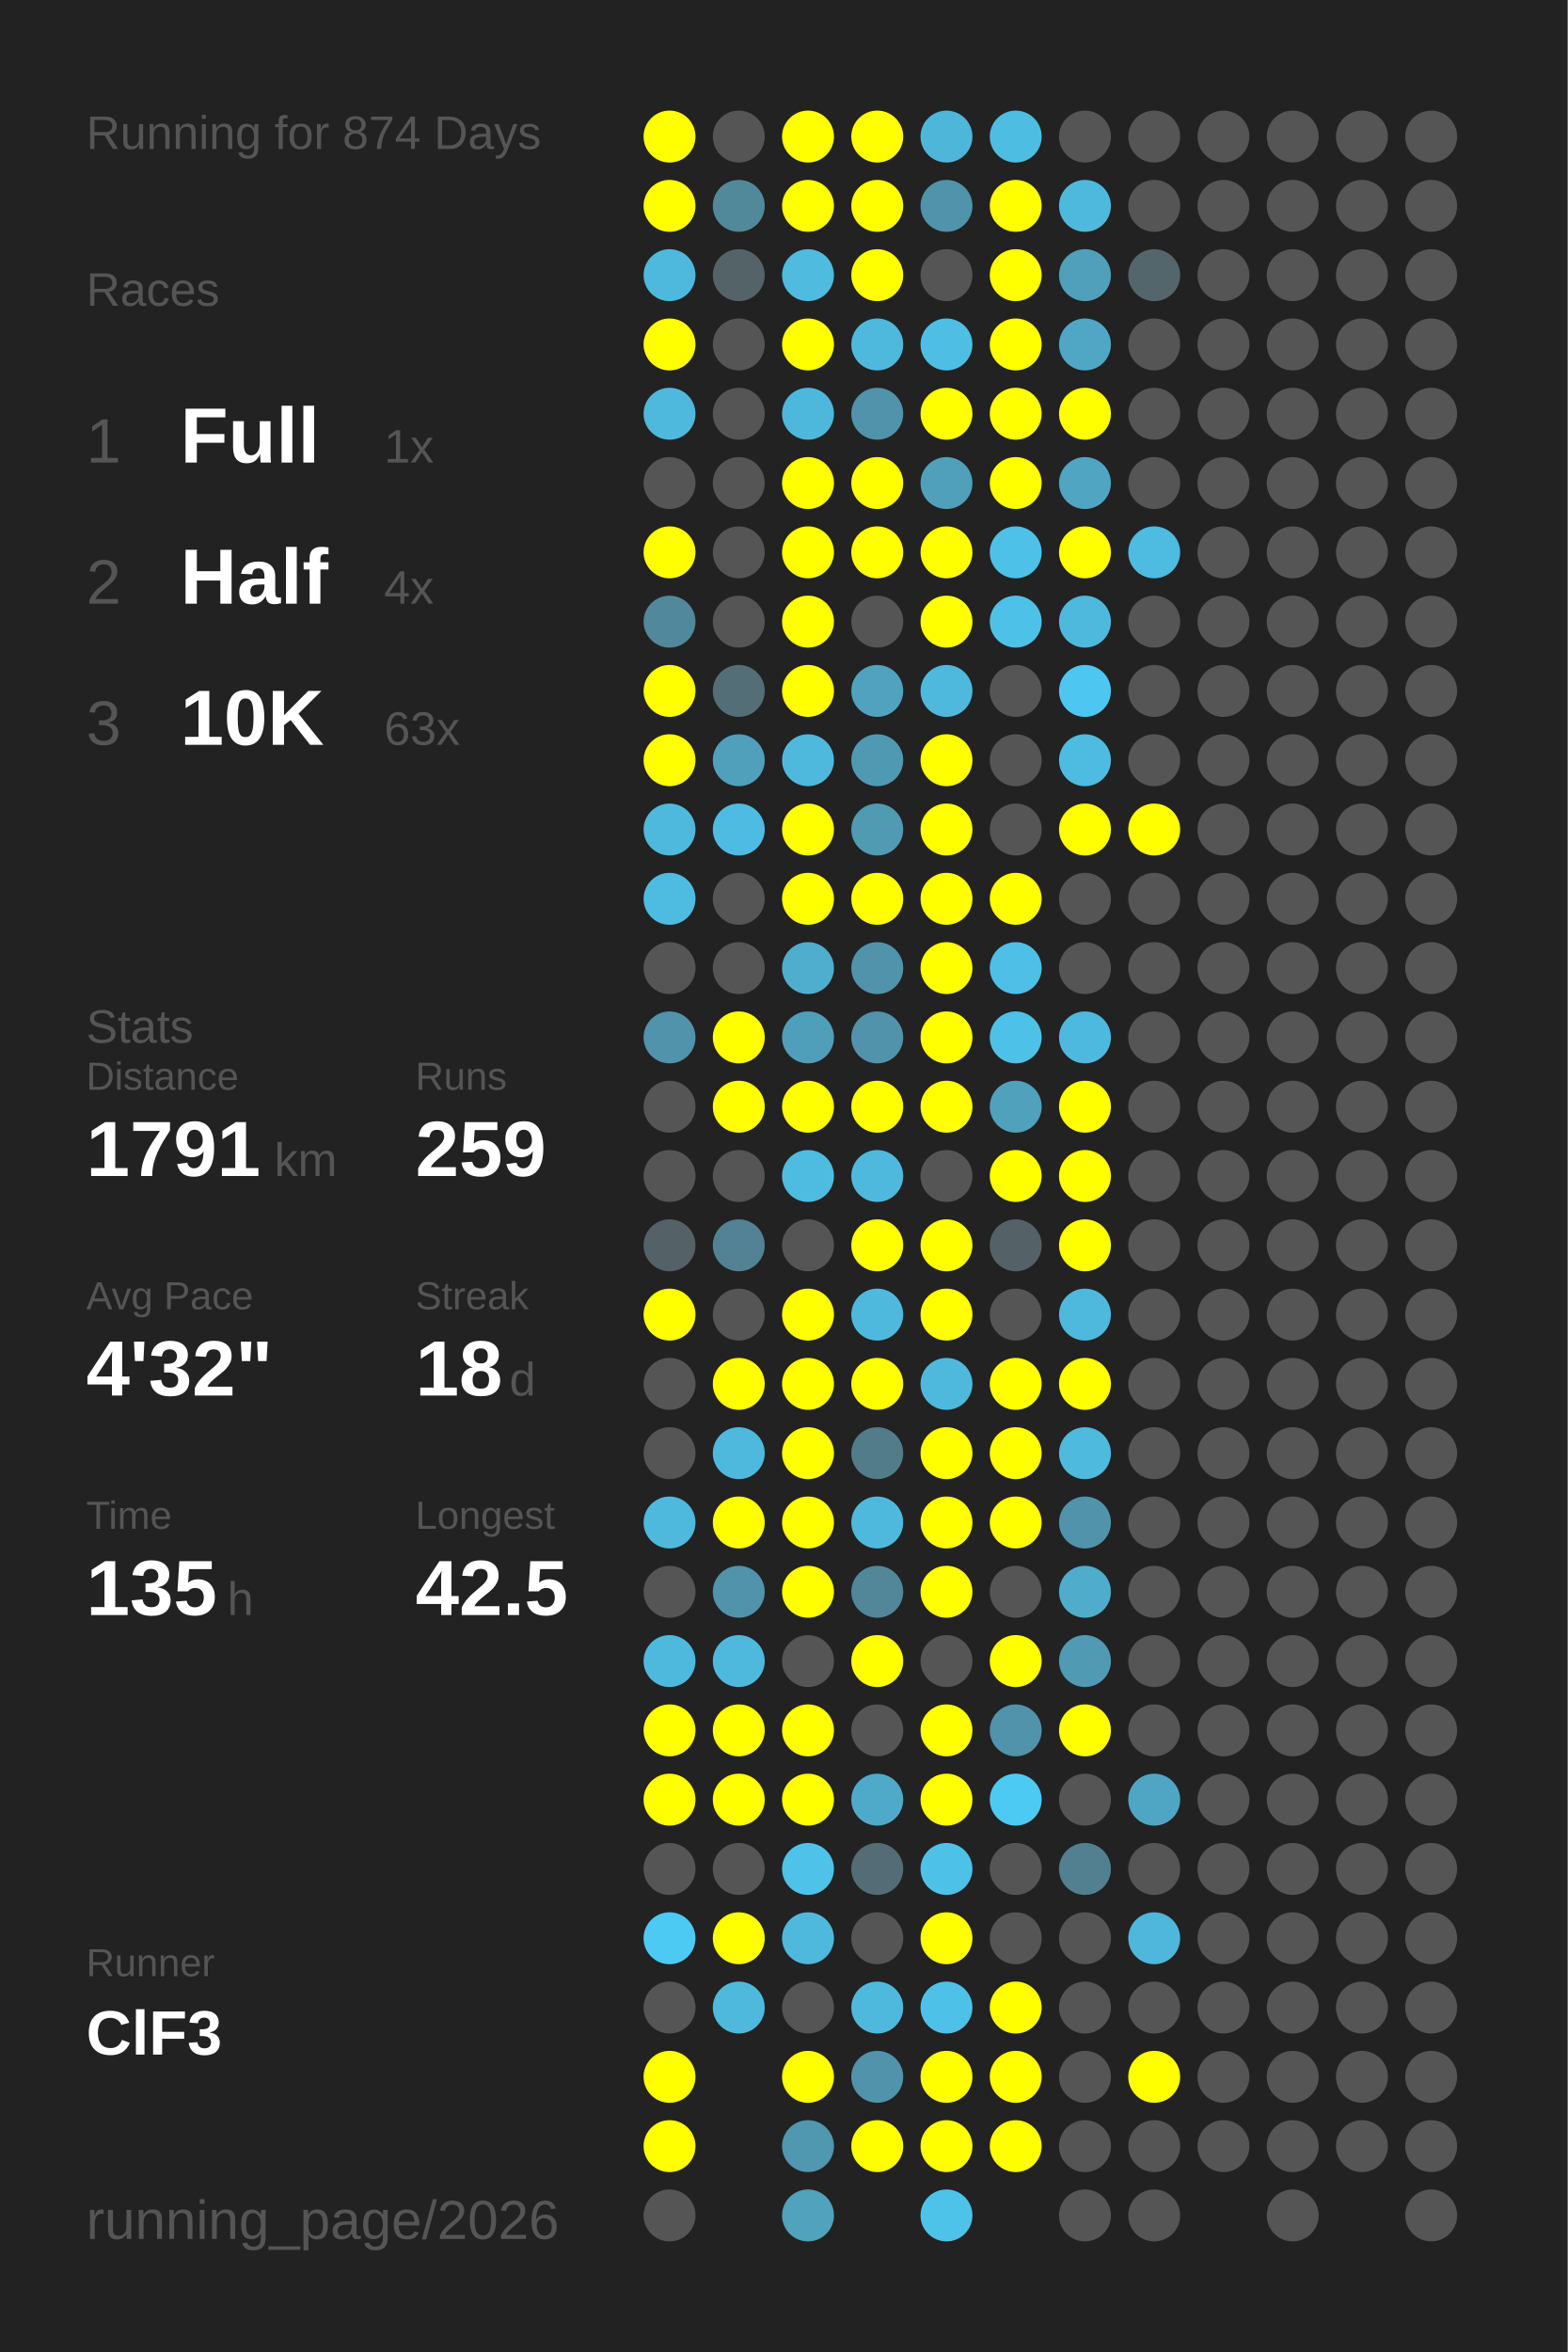
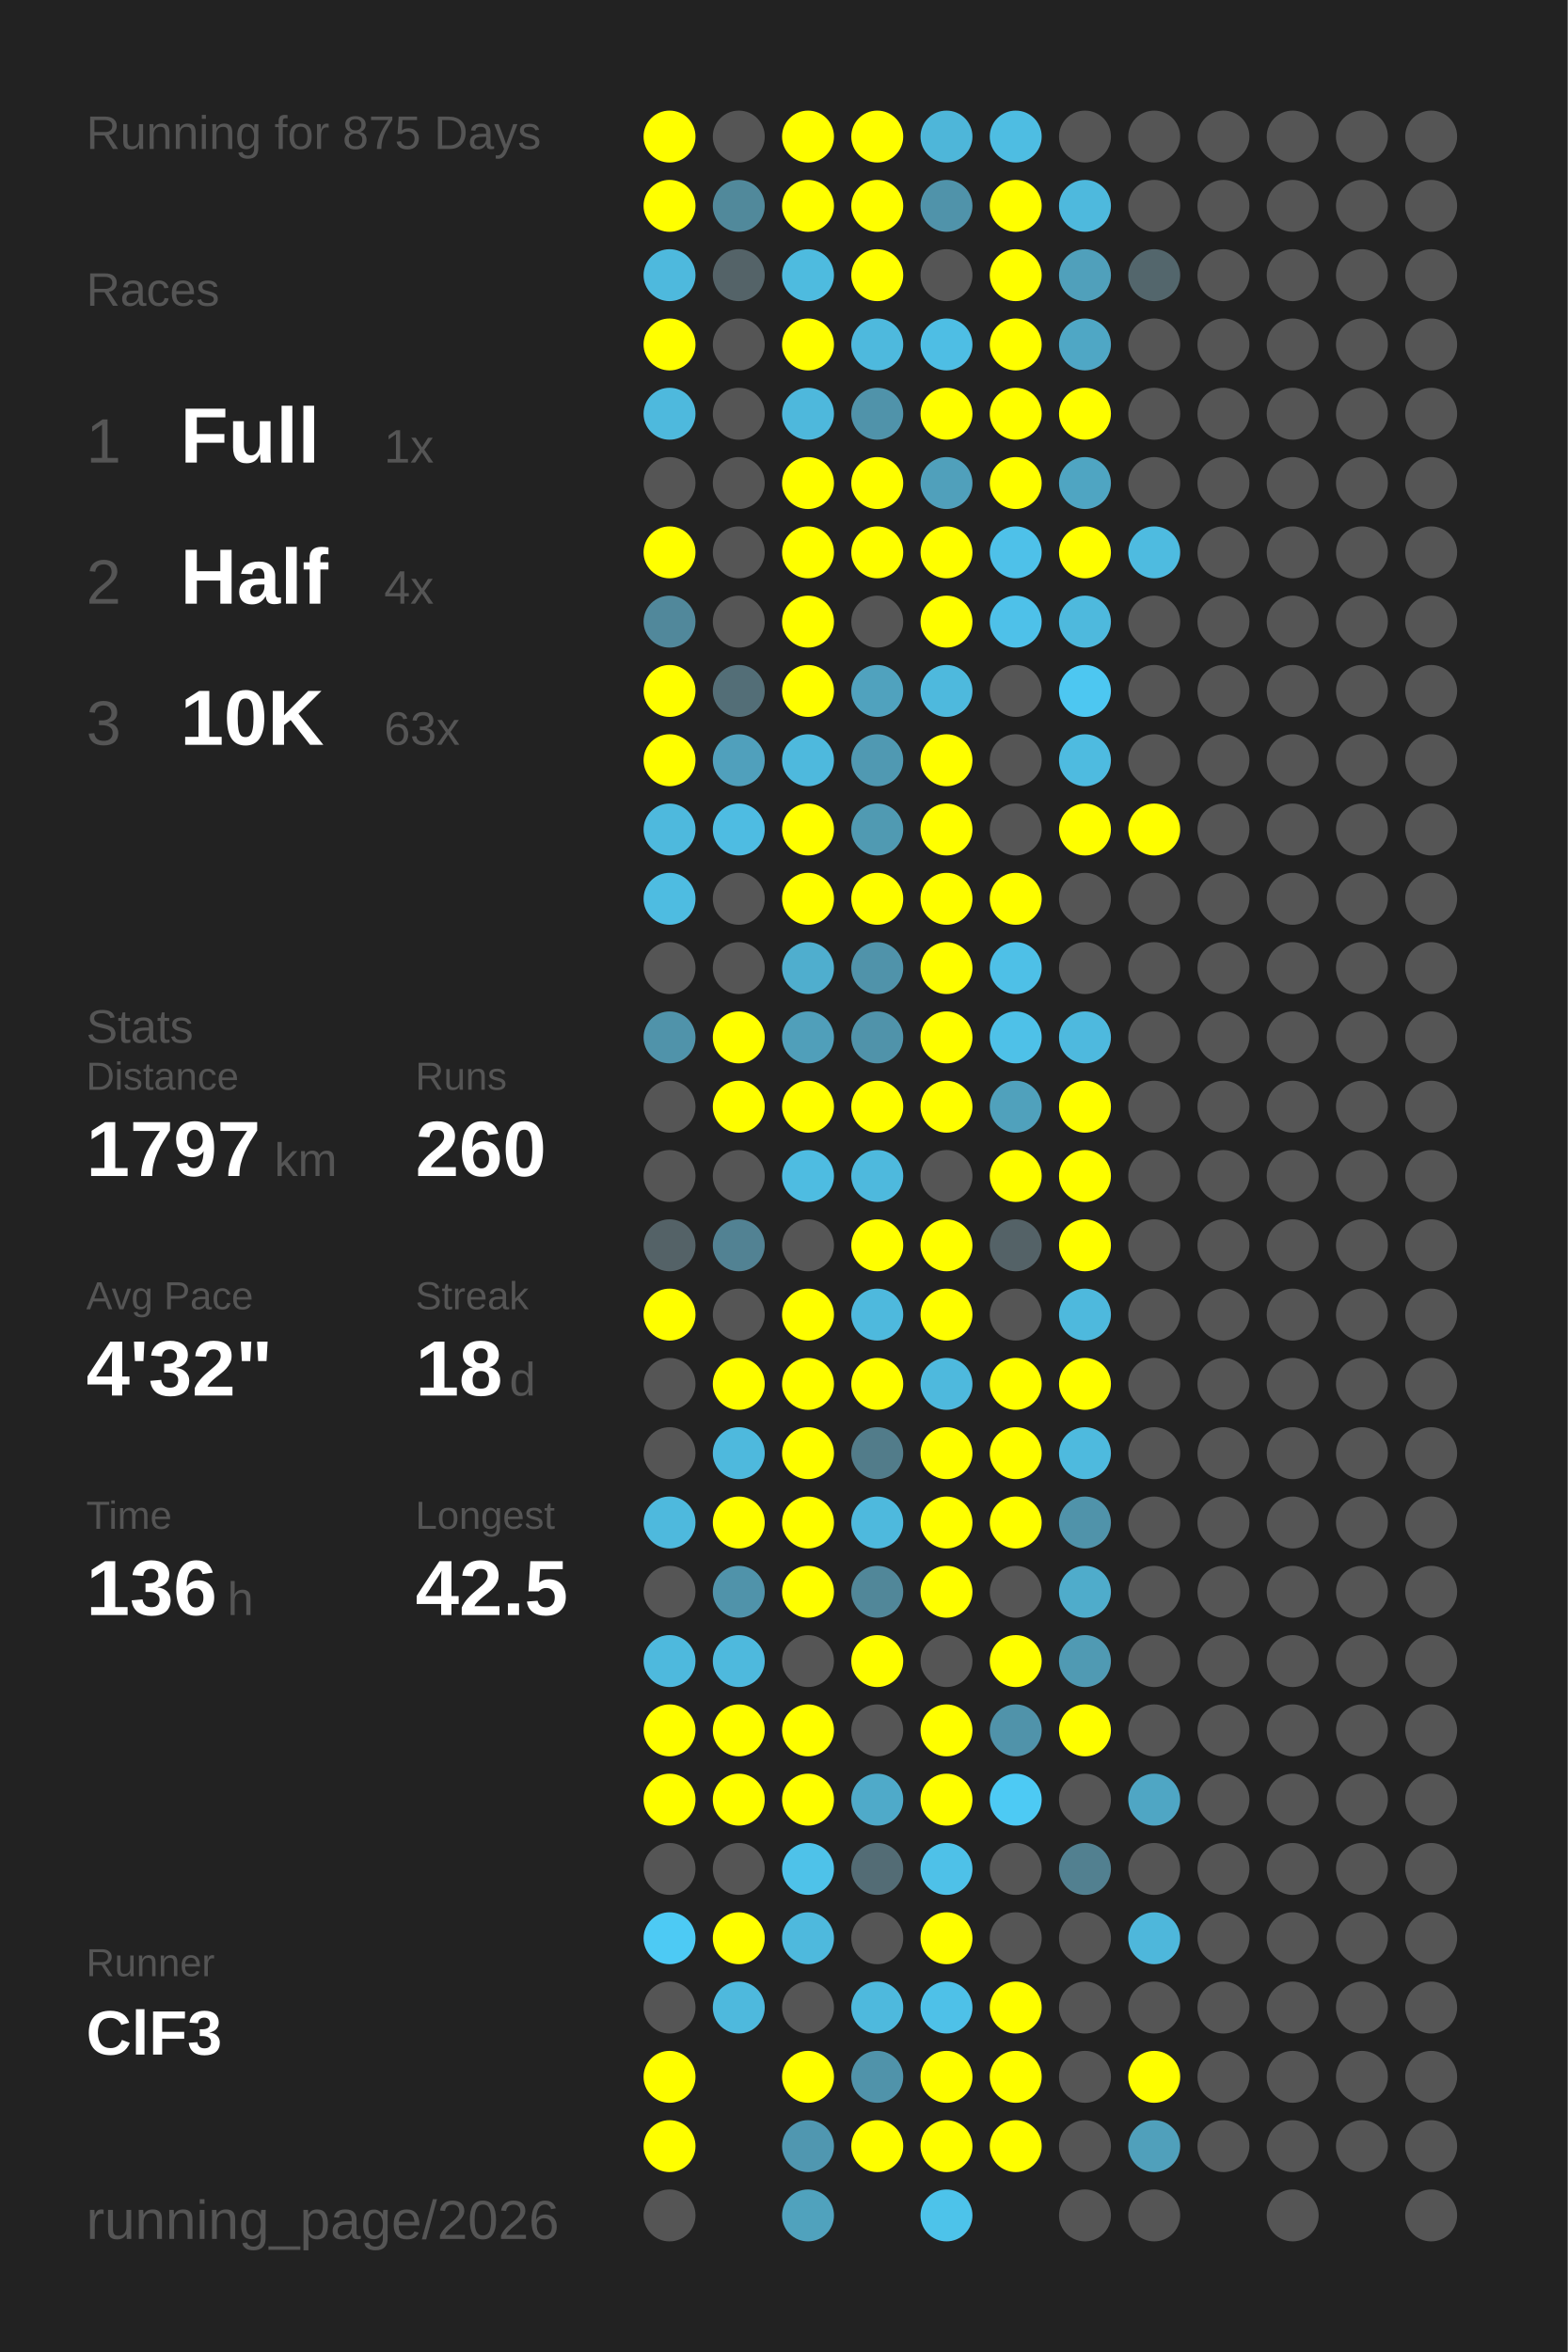
<svg xmlns="http://www.w3.org/2000/svg" baseProfile="full" height="300mm" version="1.1" viewBox="0,0,200,300" width="200mm">
  <defs />
  <rect fill="#222222" height="300" width="200" x="0" y="0" />
-   <text fill="#555555" style="font-size:6px; font-family:Arial;" x="11" y="19">Running for 874 Days</text>
+   <text fill="#555555" style="font-size:6px; font-family:Arial;" x="11" y="19">Running for 875 Days</text>
  <text fill="#555555" style="font-size:6px; font-family:Arial;" x="11" y="39">Races</text>
  <text fill="#555555" style="font-size:8px; font-family:Arial;" x="11" y="59">1</text>
  <text fill="#FFFFFF" style="font-size:10px; font-family:Arial; font-weight:bold;" x="23" y="59">Full</text>
  <text fill="#555555" style="font-size:6px; font-family:Arial;" x="49" y="59">1x</text>
  <text fill="#555555" style="font-size:8px; font-family:Arial;" x="11" y="77">2</text>
  <text fill="#FFFFFF" style="font-size:10px; font-family:Arial; font-weight:bold;" x="23" y="77">Half</text>
  <text fill="#555555" style="font-size:6px; font-family:Arial;" x="49" y="77">4x</text>
  <text fill="#555555" style="font-size:8px; font-family:Arial;" x="11" y="95">3</text>
  <text fill="#FFFFFF" style="font-size:10px; font-family:Arial; font-weight:bold;" x="23" y="95">10K</text>
  <text fill="#555555" style="font-size:6px; font-family:Arial;" x="49" y="95">63x</text>
  <text fill="#555555" style="font-size:6px; font-family:Arial;" x="11" y="133">Stats</text>
  <text fill="#555555" style="font-size:5px; font-family:Arial;" x="11" y="139">Distance</text>
-   <text fill="#FFFFFF" style="font-size:10px; font-family:Arial; font-weight:bold;" x="11" y="150">1791</text>
+   <text fill="#FFFFFF" style="font-size:10px; font-family:Arial; font-weight:bold;" x="11" y="150">1797</text>
  <text fill="#555555" style="font-size:6px; font-family:Arial;" x="35" y="150">km</text>
  <text fill="#555555" style="font-size:5px; font-family:Arial;" x="53" y="139">Runs</text>
-   <text fill="#FFFFFF" style="font-size:10px; font-family:Arial; font-weight:bold;" x="53" y="150">259</text>
+   <text fill="#FFFFFF" style="font-size:10px; font-family:Arial; font-weight:bold;" x="53" y="150">260</text>
  <text fill="#555555" style="font-size:5px; font-family:Arial;" x="11" y="167">Avg Pace</text>
  <text fill="#FFFFFF" style="font-size:10px; font-family:Arial; font-weight:bold;" x="11" y="178">4'32"</text>
  <text fill="#555555" style="font-size:5px; font-family:Arial;" x="53" y="167">Streak</text>
  <text fill="#FFFFFF" style="font-size:10px; font-family:Arial; font-weight:bold;" x="53" y="178">18</text>
  <text fill="#555555" style="font-size:6px; font-family:Arial;" x="65" y="178">d</text>
  <text fill="#555555" style="font-size:5px; font-family:Arial;" x="11" y="195">Time</text>
-   <text fill="#FFFFFF" style="font-size:10px; font-family:Arial; font-weight:bold;" x="11" y="206">135</text>
+   <text fill="#FFFFFF" style="font-size:10px; font-family:Arial; font-weight:bold;" x="11" y="206">136</text>
  <text fill="#555555" style="font-size:6px; font-family:Arial;" x="29" y="206">h</text>
  <text fill="#555555" style="font-size:5px; font-family:Arial;" x="53" y="195">Longest</text>
  <text fill="#FFFFFF" style="font-size:10px; font-family:Arial; font-weight:bold;" x="53" y="206">42.5</text>
  <text fill="#555555" style="font-size:5px; font-family:Arial;" x="11" y="252.065">Runner</text>
  <text fill="#FFFFFF" style="font-size:8px; font-family:Arial; font-weight:bold;" x="11" y="262.065">ClF3</text>
  <text fill="#555555" style="font-size:7px; font-family:Arial;" x="11" y="285.581">running_page/2026</text>
  <circle cx="85.417" cy="17.419" fill="#FFFF00" r="3.312" />
  <circle cx="85.417" cy="26.258" fill="#FFFF00" r="3.312" />
  <circle cx="85.417" cy="35.097" fill="#4eb9dd" r="3.312" />
  <circle cx="85.417" cy="43.935" fill="#FFFF00" r="3.312" />
  <circle cx="85.417" cy="52.774" fill="#4eb9dd" r="3.312" />
  <circle cx="85.417" cy="61.613" fill="#555555" r="3.312" />
  <circle cx="85.417" cy="70.452" fill="#FFFF00" r="3.312" />
  <circle cx="85.417" cy="79.29" fill="#51889b" r="3.312" />
  <circle cx="85.417" cy="88.129" fill="#FFFF00" r="3.312" />
  <circle cx="85.417" cy="96.968" fill="#FFFF00" r="3.312" />
  <circle cx="85.417" cy="105.806" fill="#4eb9dd" r="3.312" />
  <circle cx="85.417" cy="114.645" fill="#4ebce1" r="3.312" />
  <circle cx="85.417" cy="123.484" fill="#555555" r="3.312" />
  <circle cx="85.417" cy="132.323" fill="#5093aa" r="3.312" />
  <circle cx="85.417" cy="141.161" fill="#555555" r="3.312" />
  <circle cx="85.417" cy="150" fill="#555555" r="3.312" />
  <circle cx="85.417" cy="158.839" fill="#546267" r="3.312" />
  <circle cx="85.417" cy="167.677" fill="#FFFF00" r="3.312" />
  <circle cx="85.417" cy="176.516" fill="#555555" r="3.312" />
  <circle cx="85.417" cy="185.355" fill="#555555" r="3.312" />
  <circle cx="85.417" cy="194.194" fill="#4eb9dd" r="3.312" />
  <circle cx="85.417" cy="203.032" fill="#555555" r="3.312" />
  <circle cx="85.417" cy="211.871" fill="#4eb9dd" r="3.312" />
  <circle cx="85.417" cy="220.71" fill="#FFFF00" r="3.312" />
  <circle cx="85.417" cy="229.548" fill="#FFFF00" r="3.312" />
  <circle cx="85.417" cy="238.387" fill="#555555" r="3.312" />
  <circle cx="85.417" cy="247.226" fill="#4dcaf4" r="3.312" />
  <circle cx="85.417" cy="256.065" fill="#555555" r="3.312" />
  <circle cx="85.417" cy="264.903" fill="#FFFF00" r="3.312" />
  <circle cx="85.417" cy="273.742" fill="#FFFF00" r="3.312" />
  <circle cx="85.417" cy="282.581" fill="#555555" r="3.312" />
  <circle cx="94.25" cy="17.419" fill="#555555" r="3.312" />
  <circle cx="94.25" cy="26.258" fill="#51899b" r="3.312" />
  <circle cx="94.25" cy="35.097" fill="#546368" r="3.312" />
  <circle cx="94.25" cy="43.935" fill="#555555" r="3.312" />
  <circle cx="94.25" cy="52.774" fill="#555555" r="3.312" />
  <circle cx="94.25" cy="61.613" fill="#555555" r="3.312" />
  <circle cx="94.25" cy="70.452" fill="#555555" r="3.312" />
  <circle cx="94.25" cy="79.29" fill="#555555" r="3.312" />
  <circle cx="94.25" cy="88.129" fill="#536e77" r="3.312" />
  <circle cx="94.25" cy="96.968" fill="#50a0bc" r="3.312" />
  <circle cx="94.25" cy="105.806" fill="#4ebce2" r="3.312" />
  <circle cx="94.25" cy="114.645" fill="#555555" r="3.312" />
  <circle cx="94.25" cy="123.484" fill="#555555" r="3.312" />
  <circle cx="94.25" cy="132.323" fill="#FFFF00" r="3.312" />
  <circle cx="94.25" cy="141.161" fill="#FFFF00" r="3.312" />
  <circle cx="94.25" cy="150" fill="#555555" r="3.312" />
  <circle cx="94.25" cy="158.839" fill="#528293" r="3.312" />
  <circle cx="94.25" cy="167.677" fill="#555555" r="3.312" />
  <circle cx="94.25" cy="176.516" fill="#FFFF00" r="3.312" />
  <circle cx="94.25" cy="185.355" fill="#4eb9dd" r="3.312" />
  <circle cx="94.25" cy="194.194" fill="#FFFF00" r="3.312" />
  <circle cx="94.25" cy="203.032" fill="#5093aa" r="3.312" />
  <circle cx="94.25" cy="211.871" fill="#4eb9dd" r="3.312" />
  <circle cx="94.25" cy="220.71" fill="#FFFF00" r="3.312" />
  <circle cx="94.25" cy="229.548" fill="#FFFF00" r="3.312" />
  <circle cx="94.25" cy="238.387" fill="#555555" r="3.312" />
  <circle cx="94.25" cy="247.226" fill="#FFFF00" r="3.312" />
  <circle cx="94.25" cy="256.065" fill="#4eb9dd" r="3.312" />
  <circle cx="103.083" cy="17.419" fill="#FFFF00" r="3.312" />
  <circle cx="103.083" cy="26.258" fill="#FFFF00" r="3.312" />
  <circle cx="103.083" cy="35.097" fill="#4ebbdf" r="3.312" />
  <circle cx="103.083" cy="43.935" fill="#FFFF00" r="3.312" />
  <circle cx="103.083" cy="52.774" fill="#4eb8dc" r="3.312" />
  <circle cx="103.083" cy="61.613" fill="#FFFF00" r="3.312" />
  <circle cx="103.083" cy="70.452" fill="#FFFF00" r="3.312" />
  <circle cx="103.083" cy="79.29" fill="#FFFF00" r="3.312" />
  <circle cx="103.083" cy="88.129" fill="#FFFF00" r="3.312" />
  <circle cx="103.083" cy="96.968" fill="#4eb9dd" r="3.312" />
  <circle cx="103.083" cy="105.806" fill="#FFFF00" r="3.312" />
  <circle cx="103.083" cy="114.645" fill="#FFFF00" r="3.312" />
  <circle cx="103.083" cy="123.484" fill="#4faece" r="3.312" />
  <circle cx="103.083" cy="132.323" fill="#509fba" r="3.312" />
  <circle cx="103.083" cy="141.161" fill="#FFFF00" r="3.312" />
  <circle cx="103.083" cy="150" fill="#4ebce1" r="3.312" />
  <circle cx="103.083" cy="158.839" fill="#555555" r="3.312" />
  <circle cx="103.083" cy="167.677" fill="#FFFF00" r="3.312" />
  <circle cx="103.083" cy="176.516" fill="#FFFF00" r="3.312" />
  <circle cx="103.083" cy="185.355" fill="#FFFF00" r="3.312" />
  <circle cx="103.083" cy="194.194" fill="#FFFF00" r="3.312" />
  <circle cx="103.083" cy="203.032" fill="#FFFF00" r="3.312" />
  <circle cx="103.083" cy="211.871" fill="#555555" r="3.312" />
  <circle cx="103.083" cy="220.71" fill="#FFFF00" r="3.312" />
  <circle cx="103.083" cy="229.548" fill="#FFFF00" r="3.312" />
  <circle cx="103.083" cy="238.387" fill="#4ec2e9" r="3.312" />
  <circle cx="103.083" cy="247.226" fill="#4eb9dd" r="3.312" />
  <circle cx="103.083" cy="256.065" fill="#555555" r="3.312" />
  <circle cx="103.083" cy="264.903" fill="#FFFF00" r="3.312" />
  <circle cx="103.083" cy="273.742" fill="#5097b0" r="3.312" />
  <circle cx="103.083" cy="282.581" fill="#50a2bd" r="3.312" />
  <circle cx="111.917" cy="17.419" fill="#FFFF00" r="3.312" />
  <circle cx="111.917" cy="26.258" fill="#FFFF00" r="3.312" />
  <circle cx="111.917" cy="35.097" fill="#FFFF00" r="3.312" />
  <circle cx="111.917" cy="43.935" fill="#4eb9dd" r="3.312" />
  <circle cx="111.917" cy="52.774" fill="#5093aa" r="3.312" />
  <circle cx="111.917" cy="61.613" fill="#FFFF00" r="3.312" />
  <circle cx="111.917" cy="70.452" fill="#FFFF00" r="3.312" />
  <circle cx="111.917" cy="79.29" fill="#555555" r="3.312" />
  <circle cx="111.917" cy="88.129" fill="#50a2be" r="3.312" />
  <circle cx="111.917" cy="96.968" fill="#5099b2" r="3.312" />
  <circle cx="111.917" cy="105.806" fill="#509ab2" r="3.312" />
  <circle cx="111.917" cy="114.645" fill="#FFFF00" r="3.312" />
  <circle cx="111.917" cy="123.484" fill="#5093aa" r="3.312" />
  <circle cx="111.917" cy="132.323" fill="#5093aa" r="3.312" />
  <circle cx="111.917" cy="141.161" fill="#FFFF00" r="3.312" />
  <circle cx="111.917" cy="150" fill="#4eb9dd" r="3.312" />
  <circle cx="111.917" cy="158.839" fill="#FFFF00" r="3.312" />
  <circle cx="111.917" cy="167.677" fill="#4eb9dd" r="3.312" />
  <circle cx="111.917" cy="176.516" fill="#FFFF00" r="3.312" />
  <circle cx="111.917" cy="185.355" fill="#527c8a" r="3.312" />
  <circle cx="111.917" cy="194.194" fill="#4eb9dd" r="3.312" />
  <circle cx="111.917" cy="203.032" fill="#518799" r="3.312" />
  <circle cx="111.917" cy="211.871" fill="#FFFF00" r="3.312" />
  <circle cx="111.917" cy="220.71" fill="#555555" r="3.312" />
  <circle cx="111.917" cy="229.548" fill="#4faac9" r="3.312" />
  <circle cx="111.917" cy="238.387" fill="#536c75" r="3.312" />
  <circle cx="111.917" cy="247.226" fill="#555555" r="3.312" />
  <circle cx="111.917" cy="256.065" fill="#4eb9dd" r="3.312" />
  <circle cx="111.917" cy="264.903" fill="#5093aa" r="3.312" />
  <circle cx="111.917" cy="273.742" fill="#FFFF00" r="3.312" />
  <circle cx="120.75" cy="17.419" fill="#4eb6d9" r="3.312" />
  <circle cx="120.75" cy="26.258" fill="#5093aa" r="3.312" />
  <circle cx="120.75" cy="35.097" fill="#555555" r="3.312" />
  <circle cx="120.75" cy="43.935" fill="#4ebee4" r="3.312" />
  <circle cx="120.75" cy="52.774" fill="#FFFF00" r="3.312" />
  <circle cx="120.75" cy="61.613" fill="#50a0bb" r="3.312" />
  <circle cx="120.75" cy="70.452" fill="#FFFF00" r="3.312" />
  <circle cx="120.75" cy="79.29" fill="#FFFF00" r="3.312" />
  <circle cx="120.75" cy="88.129" fill="#4eb9dd" r="3.312" />
  <circle cx="120.75" cy="96.968" fill="#FFFF00" r="3.312" />
  <circle cx="120.75" cy="105.806" fill="#FFFF00" r="3.312" />
  <circle cx="120.75" cy="114.645" fill="#FFFF00" r="3.312" />
  <circle cx="120.75" cy="123.484" fill="#FFFF00" r="3.312" />
  <circle cx="120.75" cy="132.323" fill="#FFFF00" r="3.312" />
  <circle cx="120.75" cy="141.161" fill="#FFFF00" r="3.312" />
  <circle cx="120.75" cy="150" fill="#555555" r="3.312" />
  <circle cx="120.75" cy="158.839" fill="#FFFF00" r="3.312" />
  <circle cx="120.75" cy="167.677" fill="#FFFF00" r="3.312" />
  <circle cx="120.75" cy="176.516" fill="#4eb9dd" r="3.312" />
  <circle cx="120.75" cy="185.355" fill="#FFFF00" r="3.312" />
  <circle cx="120.75" cy="194.194" fill="#FFFF00" r="3.312" />
  <circle cx="120.75" cy="203.032" fill="#FFFF00" r="3.312" />
  <circle cx="120.75" cy="211.871" fill="#555555" r="3.312" />
  <circle cx="120.75" cy="220.71" fill="#FFFF00" r="3.312" />
  <circle cx="120.75" cy="229.548" fill="#FFFF00" r="3.312" />
  <circle cx="120.75" cy="238.387" fill="#4ec1e8" r="3.312" />
  <circle cx="120.75" cy="247.226" fill="#FFFF00" r="3.312" />
  <circle cx="120.75" cy="256.065" fill="#4ec1e8" r="3.312" />
  <circle cx="120.75" cy="264.903" fill="#FFFF00" r="3.312" />
  <circle cx="120.75" cy="273.742" fill="#FFFF00" r="3.312" />
  <circle cx="120.75" cy="282.581" fill="#4dc3ea" r="3.312" />
  <circle cx="129.583" cy="17.419" fill="#4ebde2" r="3.312" />
  <circle cx="129.583" cy="26.258" fill="#FFFF00" r="3.312" />
  <circle cx="129.583" cy="35.097" fill="#FFFF00" r="3.312" />
  <circle cx="129.583" cy="43.935" fill="#FFFF00" r="3.312" />
  <circle cx="129.583" cy="52.774" fill="#FFFF00" r="3.312" />
  <circle cx="129.583" cy="61.613" fill="#FFFF00" r="3.312" />
  <circle cx="129.583" cy="70.452" fill="#4ec1e9" r="3.312" />
  <circle cx="129.583" cy="79.29" fill="#4ec1e9" r="3.312" />
  <circle cx="129.583" cy="88.129" fill="#555555" r="3.312" />
  <circle cx="129.583" cy="96.968" fill="#555555" r="3.312" />
  <circle cx="129.583" cy="105.806" fill="#555555" r="3.312" />
  <circle cx="129.583" cy="114.645" fill="#FFFF00" r="3.312" />
  <circle cx="129.583" cy="123.484" fill="#4ec0e7" r="3.312" />
  <circle cx="129.583" cy="132.323" fill="#4ec1e8" r="3.312" />
  <circle cx="129.583" cy="141.161" fill="#50a1bc" r="3.312" />
  <circle cx="129.583" cy="150" fill="#FFFF00" r="3.312" />
  <circle cx="129.583" cy="158.839" fill="#546267" r="3.312" />
  <circle cx="129.583" cy="167.677" fill="#555555" r="3.312" />
  <circle cx="129.583" cy="176.516" fill="#FFFF00" r="3.312" />
  <circle cx="129.583" cy="185.355" fill="#FFFF00" r="3.312" />
  <circle cx="129.583" cy="194.194" fill="#FFFF00" r="3.312" />
  <circle cx="129.583" cy="203.032" fill="#555555" r="3.312" />
  <circle cx="129.583" cy="211.871" fill="#FFFF00" r="3.312" />
  <circle cx="129.583" cy="220.71" fill="#5093aa" r="3.312" />
  <circle cx="129.583" cy="229.548" fill="#4dcaf4" r="3.312" />
  <circle cx="129.583" cy="238.387" fill="#555555" r="3.312" />
  <circle cx="129.583" cy="247.226" fill="#555555" r="3.312" />
  <circle cx="129.583" cy="256.065" fill="#FFFF00" r="3.312" />
  <circle cx="129.583" cy="264.903" fill="#FFFF00" r="3.312" />
  <circle cx="129.583" cy="273.742" fill="#FFFF00" r="3.312" />
  <circle cx="138.417" cy="17.419" fill="#555555" r="3.312" />
  <circle cx="138.417" cy="26.258" fill="#4eb9dd" r="3.312" />
  <circle cx="138.417" cy="35.097" fill="#50a0bb" r="3.312" />
  <circle cx="138.417" cy="43.935" fill="#4fa7c5" r="3.312" />
  <circle cx="138.417" cy="52.774" fill="#FFFF00" r="3.312" />
  <circle cx="138.417" cy="61.613" fill="#4fa5c2" r="3.312" />
  <circle cx="138.417" cy="70.452" fill="#FFFF00" r="3.312" />
  <circle cx="138.417" cy="79.29" fill="#4eb9dd" r="3.312" />
  <circle cx="138.417" cy="88.129" fill="#4dc7f1" r="3.312" />
  <circle cx="138.417" cy="96.968" fill="#4ebbe0" r="3.312" />
  <circle cx="138.417" cy="105.806" fill="#FFFF00" r="3.312" />
  <circle cx="138.417" cy="114.645" fill="#555555" r="3.312" />
  <circle cx="138.417" cy="123.484" fill="#555555" r="3.312" />
  <circle cx="138.417" cy="132.323" fill="#4eb9de" r="3.312" />
  <circle cx="138.417" cy="141.161" fill="#FFFF00" r="3.312" />
  <circle cx="138.417" cy="150" fill="#FFFF00" r="3.312" />
  <circle cx="138.417" cy="158.839" fill="#FFFF00" r="3.312" />
  <circle cx="138.417" cy="167.677" fill="#4eb9dd" r="3.312" />
  <circle cx="138.417" cy="176.516" fill="#FFFF00" r="3.312" />
  <circle cx="138.417" cy="185.355" fill="#4ebade" r="3.312" />
  <circle cx="138.417" cy="194.194" fill="#5093aa" r="3.312" />
  <circle cx="138.417" cy="203.032" fill="#4faccb" r="3.312" />
  <circle cx="138.417" cy="211.871" fill="#509ab3" r="3.312" />
  <circle cx="138.417" cy="220.71" fill="#FFFF00" r="3.312" />
  <circle cx="138.417" cy="229.548" fill="#555555" r="3.312" />
  <circle cx="138.417" cy="238.387" fill="#528090" r="3.312" />
  <circle cx="138.417" cy="247.226" fill="#555555" r="3.312" />
  <circle cx="138.417" cy="256.065" fill="#555555" r="3.312" />
  <circle cx="138.417" cy="264.903" fill="#555555" r="3.312" />
  <circle cx="138.417" cy="273.742" fill="#555555" r="3.312" />
  <circle cx="138.417" cy="282.581" fill="#555555" r="3.312" />
  <circle cx="147.25" cy="17.419" fill="#555555" r="3.312" />
  <circle cx="147.25" cy="26.258" fill="#555555" r="3.312" />
  <circle cx="147.25" cy="35.097" fill="#53666c" r="3.312" />
  <circle cx="147.25" cy="43.935" fill="#555555" r="3.312" />
  <circle cx="147.25" cy="52.774" fill="#555555" r="3.312" />
  <circle cx="147.25" cy="61.613" fill="#555555" r="3.312" />
  <circle cx="147.25" cy="70.452" fill="#4ebbe0" r="3.312" />
  <circle cx="147.25" cy="79.29" fill="#555555" r="3.312" />
  <circle cx="147.25" cy="88.129" fill="#555555" r="3.312" />
  <circle cx="147.25" cy="96.968" fill="#555555" r="3.312" />
  <circle cx="147.25" cy="105.806" fill="#FFFF00" r="3.312" />
  <circle cx="147.25" cy="114.645" fill="#555555" r="3.312" />
  <circle cx="147.25" cy="123.484" fill="#555555" r="3.312" />
  <circle cx="147.25" cy="132.323" fill="#555555" r="3.312" />
  <circle cx="147.25" cy="141.161" fill="#555555" r="3.312" />
  <circle cx="147.25" cy="150" fill="#555555" r="3.312" />
  <circle cx="147.25" cy="158.839" fill="#555555" r="3.312" />
  <circle cx="147.25" cy="167.677" fill="#555555" r="3.312" />
  <circle cx="147.25" cy="176.516" fill="#555555" r="3.312" />
  <circle cx="147.25" cy="185.355" fill="#555555" r="3.312" />
  <circle cx="147.25" cy="194.194" fill="#555555" r="3.312" />
  <circle cx="147.25" cy="203.032" fill="#555555" r="3.312" />
  <circle cx="147.25" cy="211.871" fill="#555555" r="3.312" />
  <circle cx="147.25" cy="220.71" fill="#555555" r="3.312" />
  <circle cx="147.25" cy="229.548" fill="#4fa6c4" r="3.312" />
  <circle cx="147.25" cy="238.387" fill="#555555" r="3.312" />
  <circle cx="147.25" cy="247.226" fill="#4eb7db" r="3.312" />
  <circle cx="147.25" cy="256.065" fill="#555555" r="3.312" />
  <circle cx="147.25" cy="264.903" fill="#FFFF00" r="3.312" />
-   <circle cx="147.25" cy="273.742" fill="#555555" r="3.312" />
+   <circle cx="147.25" cy="273.742" fill="#50a0bb" r="3.312" />
  <circle cx="147.25" cy="282.581" fill="#555555" r="3.312" />
  <circle cx="156.083" cy="17.419" fill="#555555" r="3.312" />
  <circle cx="156.083" cy="26.258" fill="#555555" r="3.312" />
  <circle cx="156.083" cy="35.097" fill="#555555" r="3.312" />
  <circle cx="156.083" cy="43.935" fill="#555555" r="3.312" />
  <circle cx="156.083" cy="52.774" fill="#555555" r="3.312" />
  <circle cx="156.083" cy="61.613" fill="#555555" r="3.312" />
  <circle cx="156.083" cy="70.452" fill="#555555" r="3.312" />
  <circle cx="156.083" cy="79.29" fill="#555555" r="3.312" />
  <circle cx="156.083" cy="88.129" fill="#555555" r="3.312" />
  <circle cx="156.083" cy="96.968" fill="#555555" r="3.312" />
  <circle cx="156.083" cy="105.806" fill="#555555" r="3.312" />
  <circle cx="156.083" cy="114.645" fill="#555555" r="3.312" />
  <circle cx="156.083" cy="123.484" fill="#555555" r="3.312" />
  <circle cx="156.083" cy="132.323" fill="#555555" r="3.312" />
  <circle cx="156.083" cy="141.161" fill="#555555" r="3.312" />
  <circle cx="156.083" cy="150" fill="#555555" r="3.312" />
  <circle cx="156.083" cy="158.839" fill="#555555" r="3.312" />
  <circle cx="156.083" cy="167.677" fill="#555555" r="3.312" />
  <circle cx="156.083" cy="176.516" fill="#555555" r="3.312" />
  <circle cx="156.083" cy="185.355" fill="#555555" r="3.312" />
  <circle cx="156.083" cy="194.194" fill="#555555" r="3.312" />
  <circle cx="156.083" cy="203.032" fill="#555555" r="3.312" />
  <circle cx="156.083" cy="211.871" fill="#555555" r="3.312" />
  <circle cx="156.083" cy="220.71" fill="#555555" r="3.312" />
  <circle cx="156.083" cy="229.548" fill="#555555" r="3.312" />
  <circle cx="156.083" cy="238.387" fill="#555555" r="3.312" />
  <circle cx="156.083" cy="247.226" fill="#555555" r="3.312" />
  <circle cx="156.083" cy="256.065" fill="#555555" r="3.312" />
  <circle cx="156.083" cy="264.903" fill="#555555" r="3.312" />
  <circle cx="156.083" cy="273.742" fill="#555555" r="3.312" />
  <circle cx="164.917" cy="17.419" fill="#555555" r="3.312" />
  <circle cx="164.917" cy="26.258" fill="#555555" r="3.312" />
  <circle cx="164.917" cy="35.097" fill="#555555" r="3.312" />
  <circle cx="164.917" cy="43.935" fill="#555555" r="3.312" />
  <circle cx="164.917" cy="52.774" fill="#555555" r="3.312" />
  <circle cx="164.917" cy="61.613" fill="#555555" r="3.312" />
  <circle cx="164.917" cy="70.452" fill="#555555" r="3.312" />
  <circle cx="164.917" cy="79.29" fill="#555555" r="3.312" />
  <circle cx="164.917" cy="88.129" fill="#555555" r="3.312" />
  <circle cx="164.917" cy="96.968" fill="#555555" r="3.312" />
  <circle cx="164.917" cy="105.806" fill="#555555" r="3.312" />
  <circle cx="164.917" cy="114.645" fill="#555555" r="3.312" />
  <circle cx="164.917" cy="123.484" fill="#555555" r="3.312" />
  <circle cx="164.917" cy="132.323" fill="#555555" r="3.312" />
  <circle cx="164.917" cy="141.161" fill="#555555" r="3.312" />
  <circle cx="164.917" cy="150" fill="#555555" r="3.312" />
  <circle cx="164.917" cy="158.839" fill="#555555" r="3.312" />
  <circle cx="164.917" cy="167.677" fill="#555555" r="3.312" />
  <circle cx="164.917" cy="176.516" fill="#555555" r="3.312" />
  <circle cx="164.917" cy="185.355" fill="#555555" r="3.312" />
  <circle cx="164.917" cy="194.194" fill="#555555" r="3.312" />
  <circle cx="164.917" cy="203.032" fill="#555555" r="3.312" />
  <circle cx="164.917" cy="211.871" fill="#555555" r="3.312" />
  <circle cx="164.917" cy="220.71" fill="#555555" r="3.312" />
  <circle cx="164.917" cy="229.548" fill="#555555" r="3.312" />
  <circle cx="164.917" cy="238.387" fill="#555555" r="3.312" />
  <circle cx="164.917" cy="247.226" fill="#555555" r="3.312" />
  <circle cx="164.917" cy="256.065" fill="#555555" r="3.312" />
  <circle cx="164.917" cy="264.903" fill="#555555" r="3.312" />
  <circle cx="164.917" cy="273.742" fill="#555555" r="3.312" />
  <circle cx="164.917" cy="282.581" fill="#555555" r="3.312" />
  <circle cx="173.75" cy="17.419" fill="#555555" r="3.312" />
  <circle cx="173.75" cy="26.258" fill="#555555" r="3.312" />
  <circle cx="173.75" cy="35.097" fill="#555555" r="3.312" />
  <circle cx="173.75" cy="43.935" fill="#555555" r="3.312" />
  <circle cx="173.75" cy="52.774" fill="#555555" r="3.312" />
  <circle cx="173.75" cy="61.613" fill="#555555" r="3.312" />
  <circle cx="173.75" cy="70.452" fill="#555555" r="3.312" />
  <circle cx="173.75" cy="79.29" fill="#555555" r="3.312" />
  <circle cx="173.75" cy="88.129" fill="#555555" r="3.312" />
  <circle cx="173.75" cy="96.968" fill="#555555" r="3.312" />
  <circle cx="173.75" cy="105.806" fill="#555555" r="3.312" />
  <circle cx="173.75" cy="114.645" fill="#555555" r="3.312" />
  <circle cx="173.75" cy="123.484" fill="#555555" r="3.312" />
  <circle cx="173.75" cy="132.323" fill="#555555" r="3.312" />
  <circle cx="173.75" cy="141.161" fill="#555555" r="3.312" />
  <circle cx="173.75" cy="150" fill="#555555" r="3.312" />
  <circle cx="173.75" cy="158.839" fill="#555555" r="3.312" />
  <circle cx="173.75" cy="167.677" fill="#555555" r="3.312" />
  <circle cx="173.75" cy="176.516" fill="#555555" r="3.312" />
  <circle cx="173.75" cy="185.355" fill="#555555" r="3.312" />
  <circle cx="173.75" cy="194.194" fill="#555555" r="3.312" />
  <circle cx="173.75" cy="203.032" fill="#555555" r="3.312" />
  <circle cx="173.75" cy="211.871" fill="#555555" r="3.312" />
  <circle cx="173.75" cy="220.71" fill="#555555" r="3.312" />
  <circle cx="173.75" cy="229.548" fill="#555555" r="3.312" />
  <circle cx="173.75" cy="238.387" fill="#555555" r="3.312" />
  <circle cx="173.75" cy="247.226" fill="#555555" r="3.312" />
  <circle cx="173.75" cy="256.065" fill="#555555" r="3.312" />
  <circle cx="173.75" cy="264.903" fill="#555555" r="3.312" />
  <circle cx="173.75" cy="273.742" fill="#555555" r="3.312" />
  <circle cx="182.583" cy="17.419" fill="#555555" r="3.312" />
  <circle cx="182.583" cy="26.258" fill="#555555" r="3.312" />
  <circle cx="182.583" cy="35.097" fill="#555555" r="3.312" />
  <circle cx="182.583" cy="43.935" fill="#555555" r="3.312" />
  <circle cx="182.583" cy="52.774" fill="#555555" r="3.312" />
  <circle cx="182.583" cy="61.613" fill="#555555" r="3.312" />
  <circle cx="182.583" cy="70.452" fill="#555555" r="3.312" />
  <circle cx="182.583" cy="79.29" fill="#555555" r="3.312" />
  <circle cx="182.583" cy="88.129" fill="#555555" r="3.312" />
  <circle cx="182.583" cy="96.968" fill="#555555" r="3.312" />
  <circle cx="182.583" cy="105.806" fill="#555555" r="3.312" />
  <circle cx="182.583" cy="114.645" fill="#555555" r="3.312" />
  <circle cx="182.583" cy="123.484" fill="#555555" r="3.312" />
  <circle cx="182.583" cy="132.323" fill="#555555" r="3.312" />
  <circle cx="182.583" cy="141.161" fill="#555555" r="3.312" />
  <circle cx="182.583" cy="150" fill="#555555" r="3.312" />
  <circle cx="182.583" cy="158.839" fill="#555555" r="3.312" />
  <circle cx="182.583" cy="167.677" fill="#555555" r="3.312" />
  <circle cx="182.583" cy="176.516" fill="#555555" r="3.312" />
  <circle cx="182.583" cy="185.355" fill="#555555" r="3.312" />
  <circle cx="182.583" cy="194.194" fill="#555555" r="3.312" />
  <circle cx="182.583" cy="203.032" fill="#555555" r="3.312" />
  <circle cx="182.583" cy="211.871" fill="#555555" r="3.312" />
  <circle cx="182.583" cy="220.71" fill="#555555" r="3.312" />
  <circle cx="182.583" cy="229.548" fill="#555555" r="3.312" />
  <circle cx="182.583" cy="238.387" fill="#555555" r="3.312" />
  <circle cx="182.583" cy="247.226" fill="#555555" r="3.312" />
  <circle cx="182.583" cy="256.065" fill="#555555" r="3.312" />
  <circle cx="182.583" cy="264.903" fill="#555555" r="3.312" />
  <circle cx="182.583" cy="273.742" fill="#555555" r="3.312" />
  <circle cx="182.583" cy="282.581" fill="#555555" r="3.312" />
</svg>
